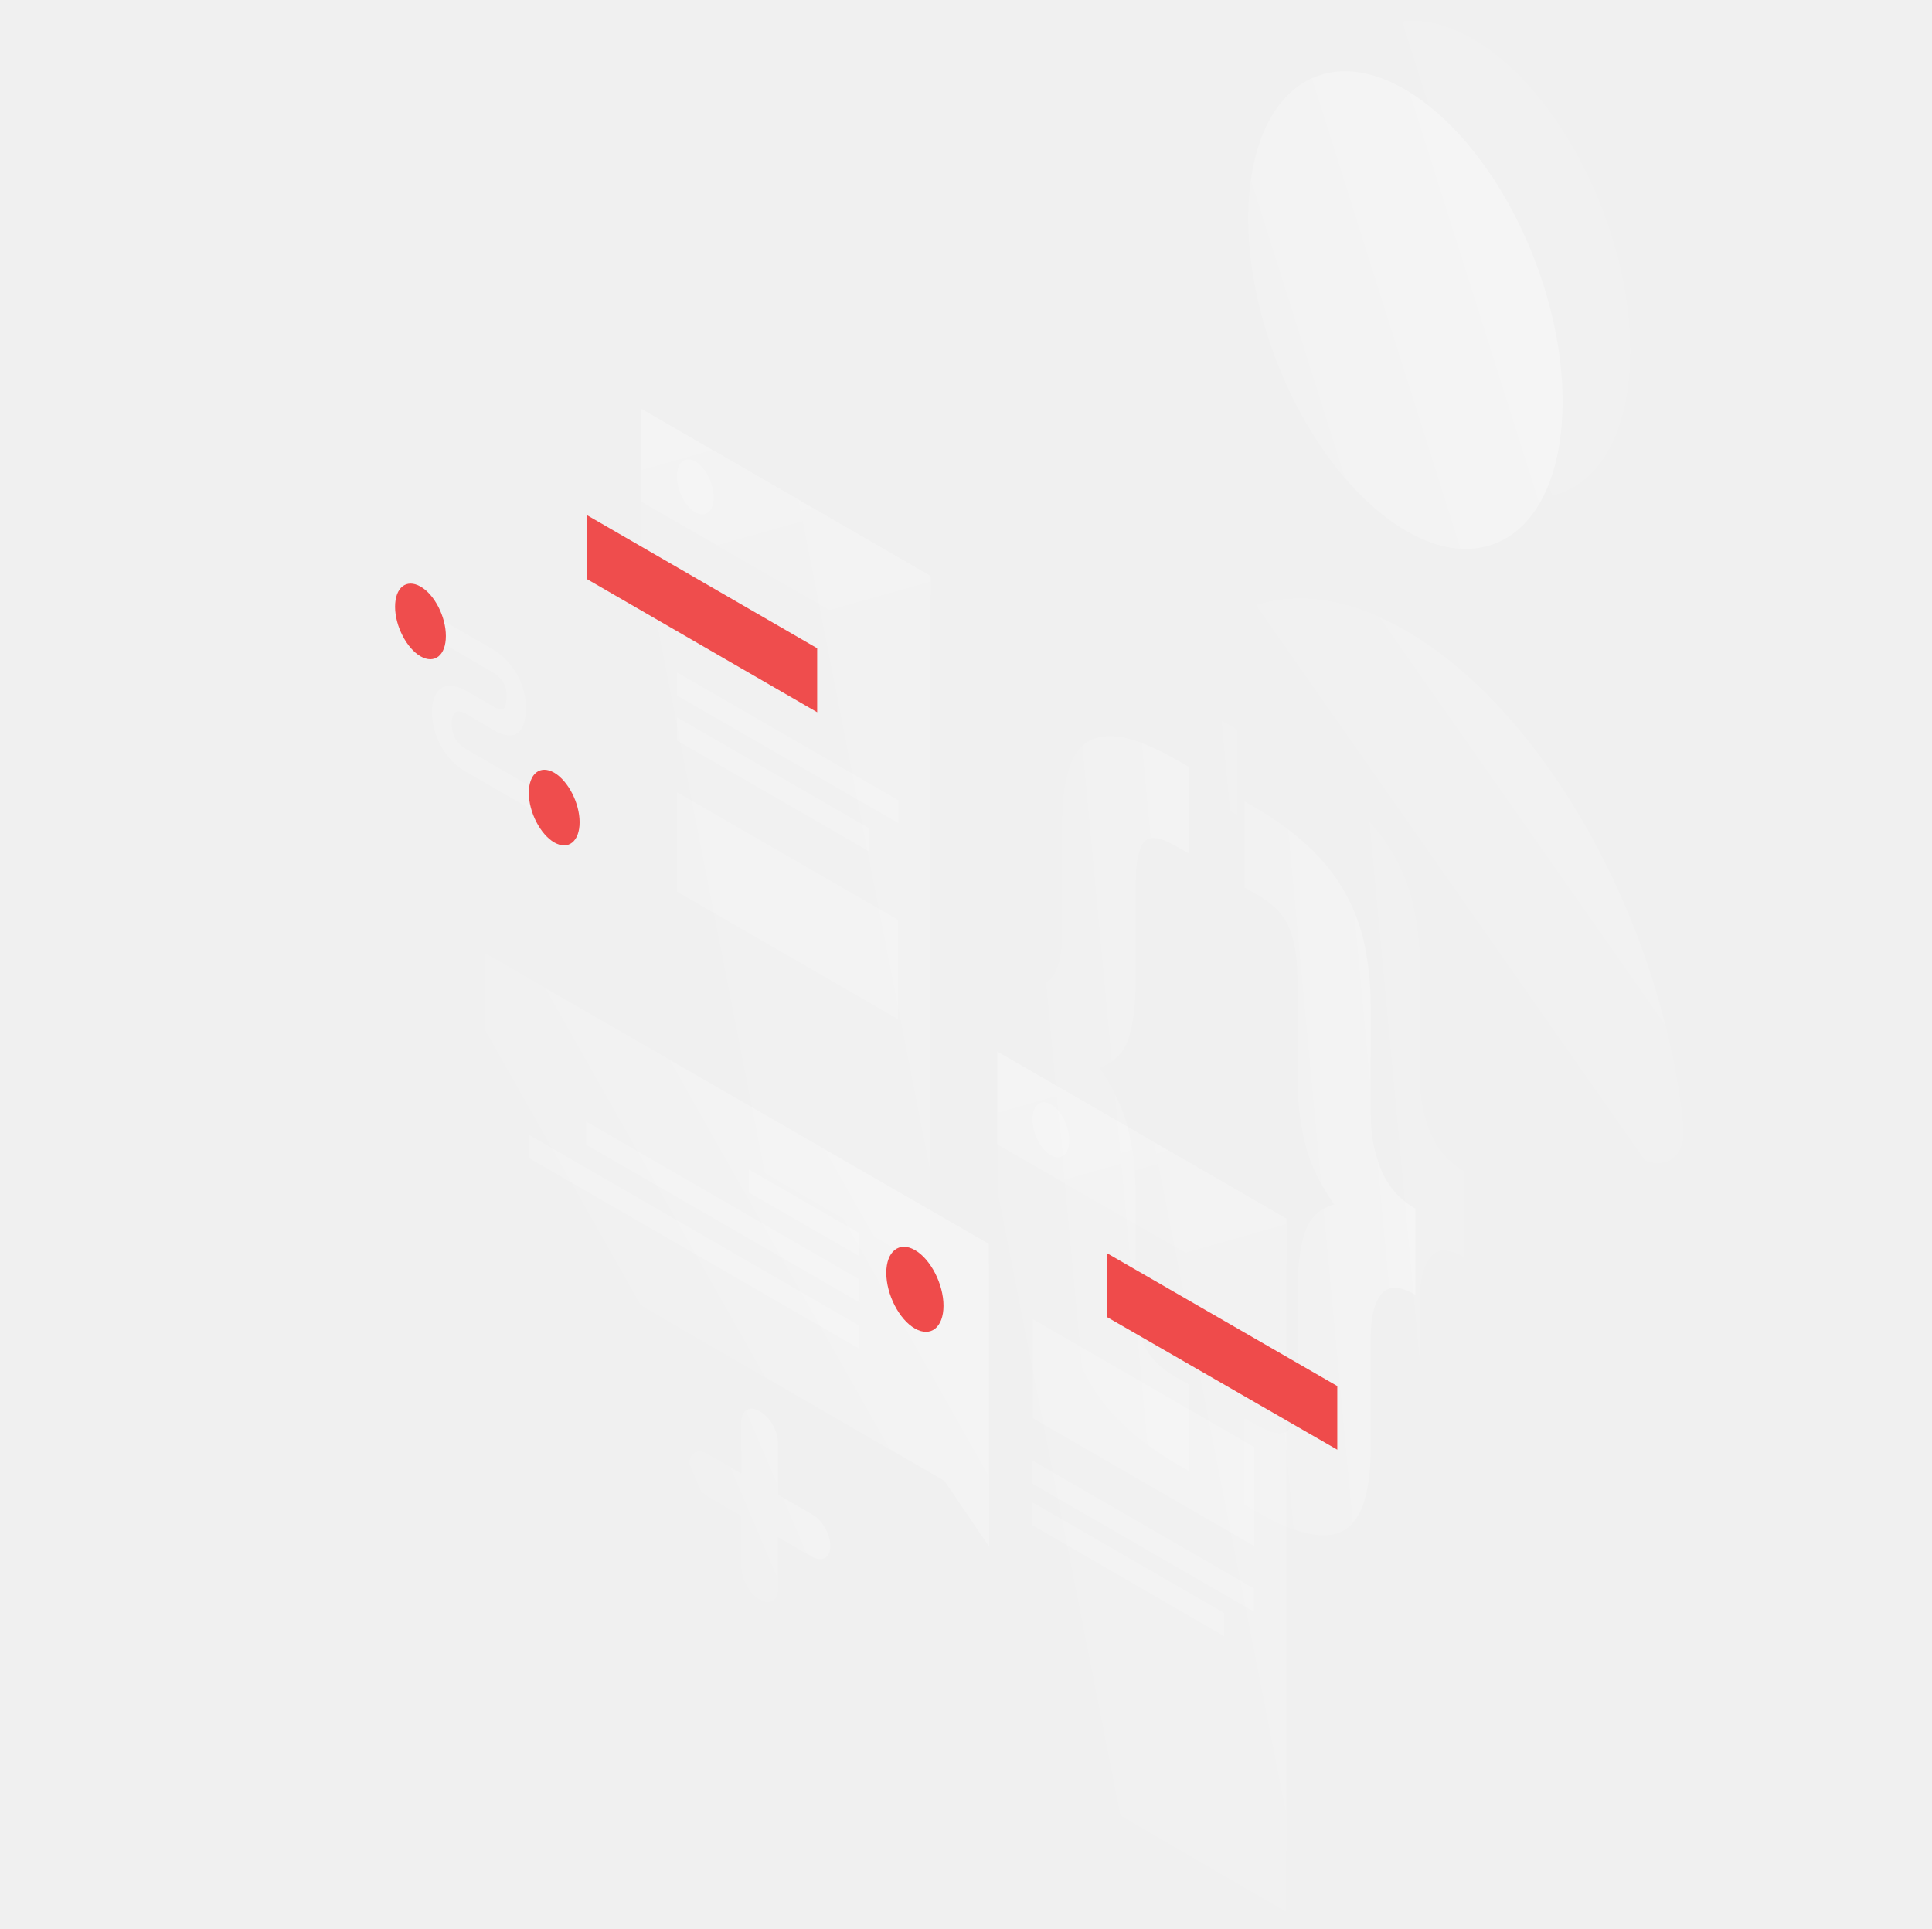
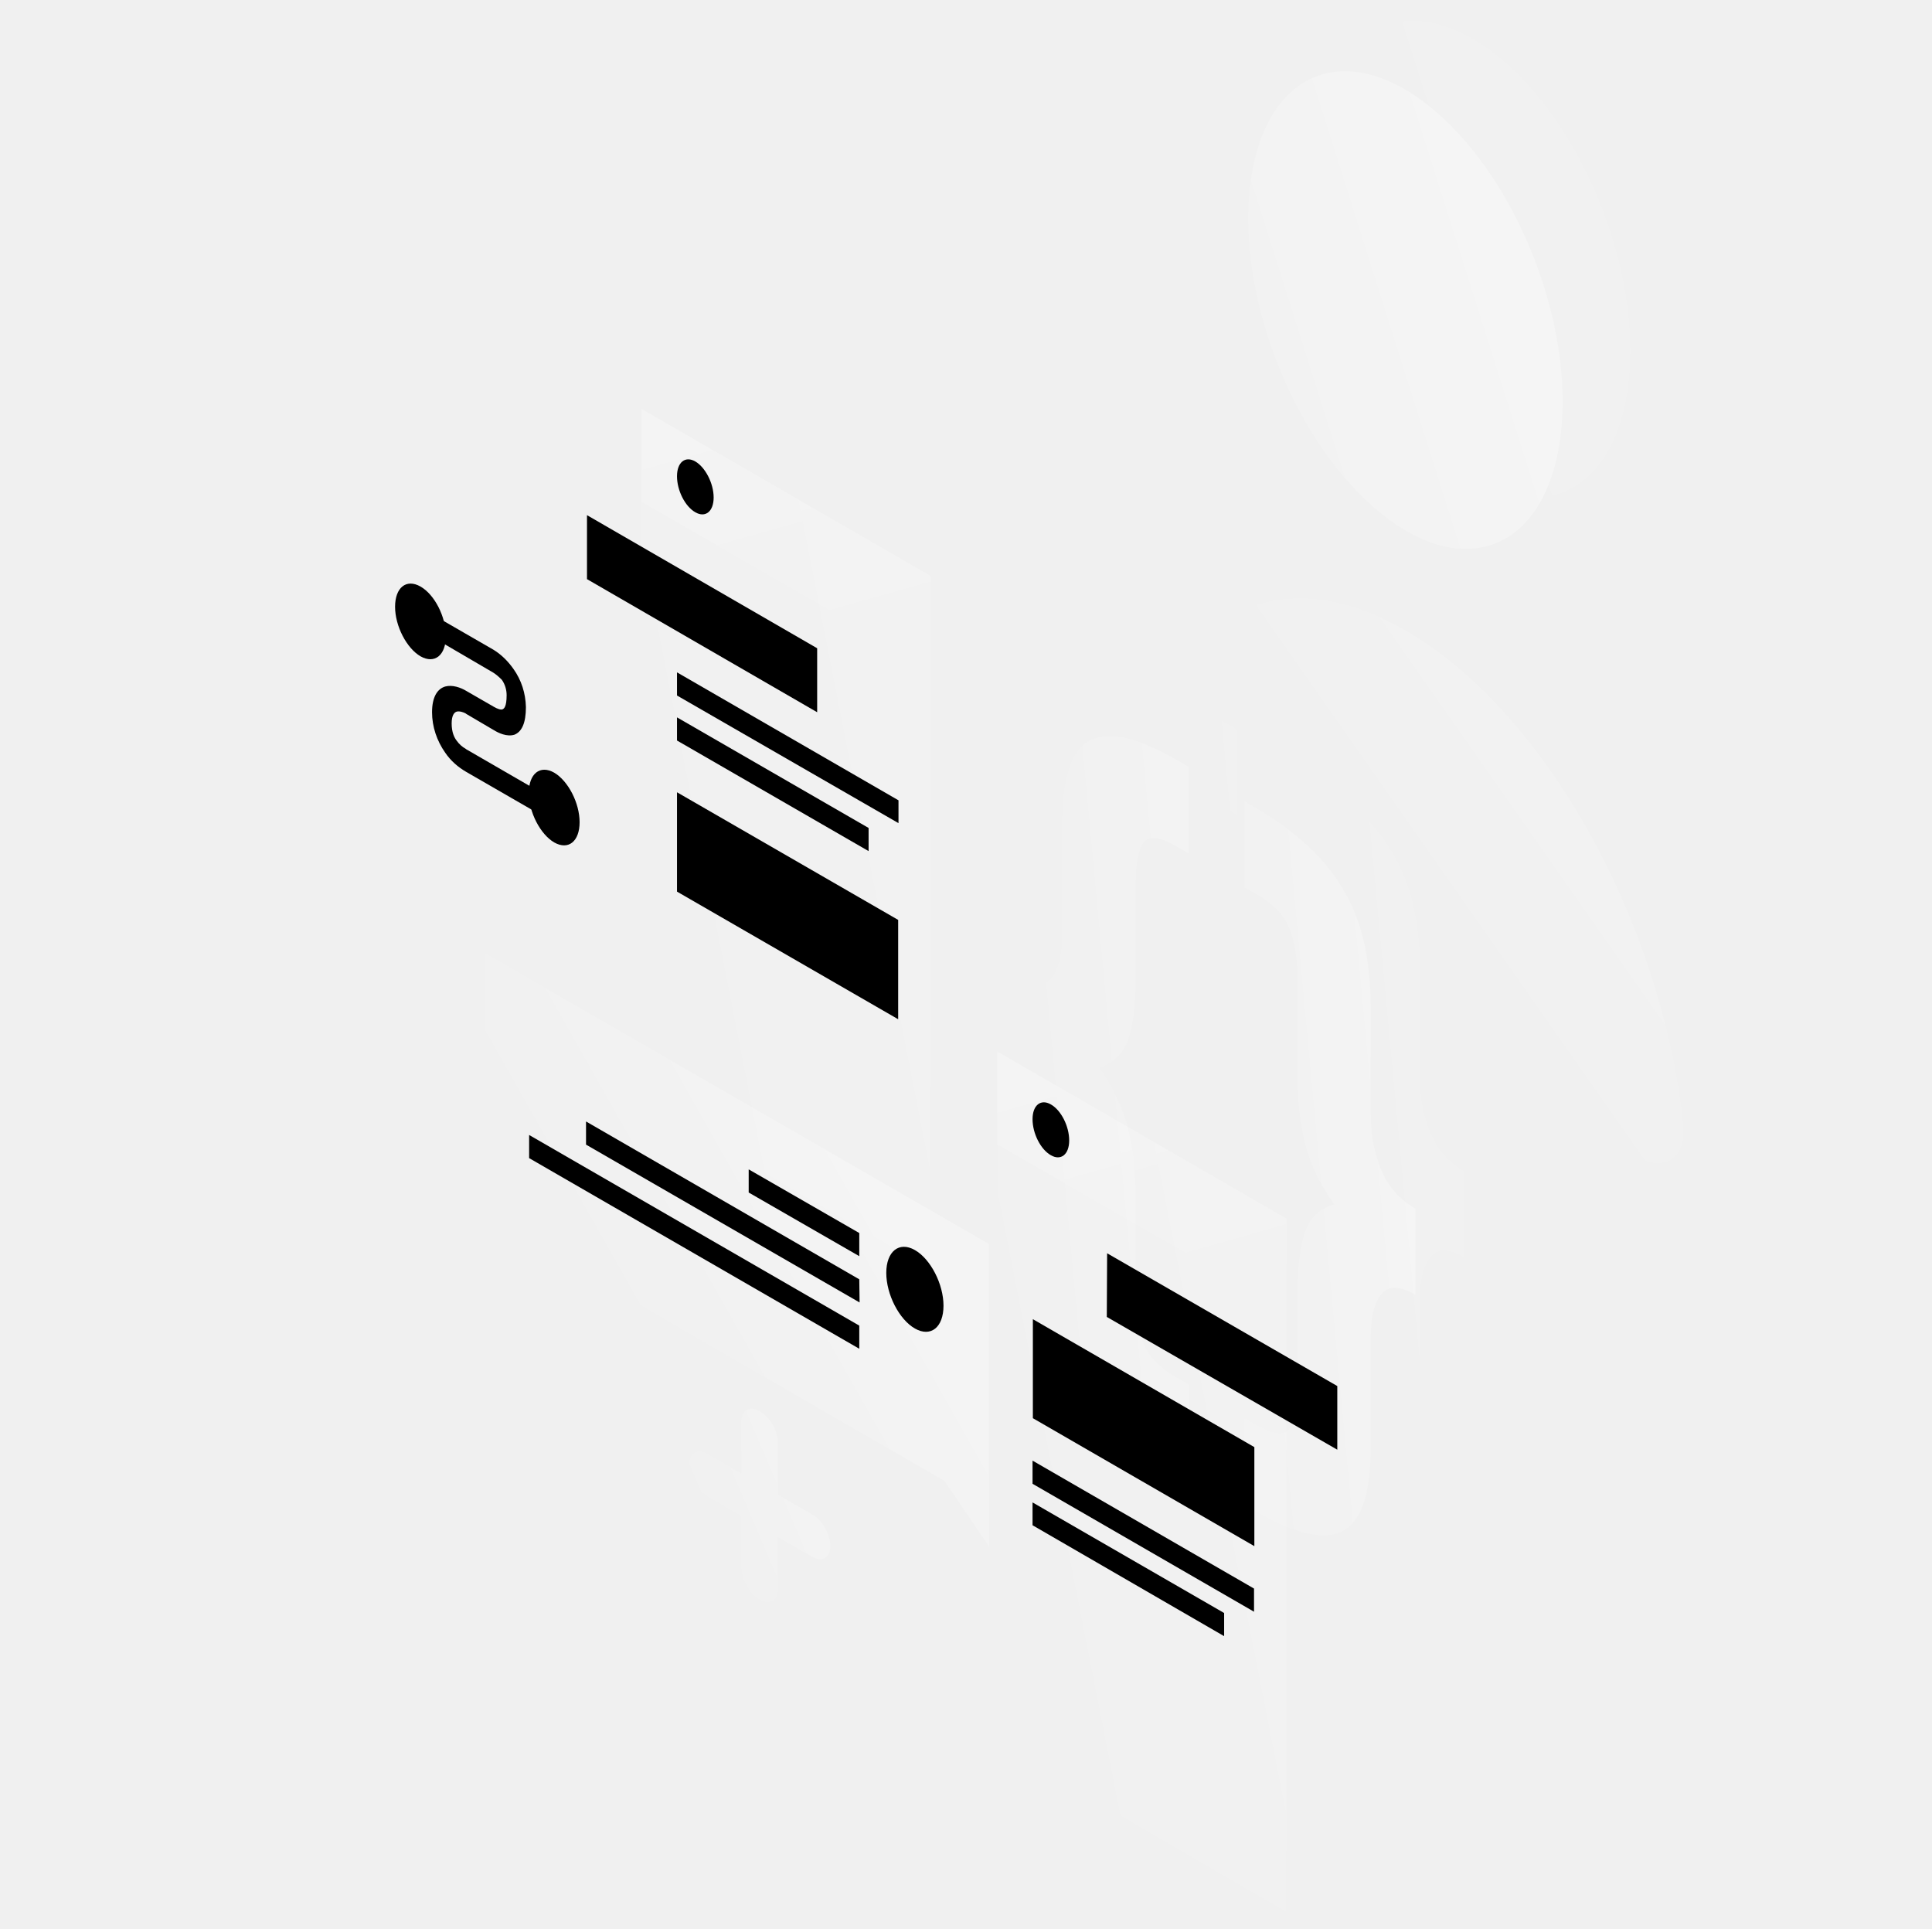
<svg xmlns="http://www.w3.org/2000/svg" version="1.1" id="Layer_1" x="0px" y="0px" viewBox="0 0 601 600" style="enable-background:new 0 0 601 600;" xml:space="preserve">
  <style type="text/css">
	.st0{opacity:7.000000e-02;fill:url(#Path_00000054968570319935969220000005537817484470939824_);enable-background:new    ;}
	.st1{opacity:7.000000e-02;fill:url(#Path-2_00000127726145979999149100000013372510824296172424_);enable-background:new    ;}
	.st2{opacity:0.4;fill:url(#Path-3_00000021110516876857180040000013434075213538924942_);enable-background:new    ;}
	.st3{opacity:0.4;fill:url(#Path-4_00000074404091346533936280000002174292141030763154_);enable-background:new    ;}
	.st4{opacity:0.15;fill:url(#Path-5_00000106827719026518669580000001574883795373150626_);enable-background:new    ;}
	.st5{fill:#EF4D4D;}
	.st6{opacity:0.15;fill:#FFFFFF;enable-background:new    ;}
	.st7{opacity:0.2;fill:url(#Path-10_00000037673750515552542040000005846637583878634927_);enable-background:new    ;}
	.st8{opacity:0.2;fill:#FFFFFF;enable-background:new    ;}
	.st9{opacity:0.15;fill:url(#Path-12_00000143591198004896114720000000560680377331388818_);enable-background:new    ;}
	.st10{fill:#EF4B4B;}
	.st11{opacity:0.2;fill:url(#Path-17_00000042711884405258871160000015890742472454443397_);enable-background:new    ;}
	.st12{opacity:0.3;fill:url(#Path-19_00000111887881649525082260000013910204409533001877_);enable-background:new    ;}
	.st13{opacity:0.2;fill:url(#Path-27_00000049910283975028880360000006328359683288572321_);enable-background:new    ;}
	.st14{opacity:0.5;fill:url(#Path-28_00000096747760427445297000000006295976830444955042_);enable-background:new    ;}
	.st15{opacity:0.5;fill:url(#Path-29_00000158002031961611006150000017717141422028881817_);enable-background:new    ;}
	.st16{opacity:7.000000e-02;fill:url(#Path-30_00000081619028848564525760000005684031729322242495_);enable-background:new    ;}
	.st17{opacity:7.000000e-02;fill:url(#Path-31_00000015326930098910317180000015302587669662105770_);enable-background:new    ;}
</style>
  <g id="Illustration" transform="translate(-0.8 197.047)">
    <linearGradient id="Path_00000015342366923077606510000005784379032939330209_" gradientUnits="userSpaceOnUse" x1="-657.514" y1="644.364" x2="-658.451" y2="643.985" gradientTransform="matrix(101.057 0 0 -433.4595 66927.008 279354.125)">
      <stop offset="0" style="stop-color:#FFFFFF" />
      <stop offset="1" style="stop-color:#FFFFFF;stop-opacity:0" />
    </linearGradient>
    <path id="Path" style="opacity:7.000000e-02;fill:url(#Path_00000015342366923077606510000005784379032939330209_);enable-background:new    ;" d="   M456.5,194.2c-4.9-2.8-8.4-2.9-10.6-0.2c-2.2,2.7-3.3,7.1-3.3,13.5v34.1c0,6.5-0.6,11.9-1.8,16.1c-1.2,4.4-3.2,7.6-6,9.4   c-2.7,1.9-6.4,2.4-11.1,1.5c-4.6-0.8-10.3-3.2-17.1-7.2l-3.3-1.9v-26.9l4.1,2.3c4.9,2.8,8.1,3.2,9.8,1.1c1.7-2,2.6-6.2,2.6-12.5   v-30.1c0-7.8,0.8-14,2.3-18.6c1.5-4.6,4.6-7.5,9.1-8.8c-4.6-6.6-7.6-13-9.1-19.3c-1.5-6.3-2.3-13.4-2.3-21.2V95.6   c0-6.3-0.9-11.5-2.6-15.5c-1.6-4-4.9-7.3-9.8-10.2l-4.1-2.3V40.7l3.3,1.9c6.8,4,12.5,8.2,17.1,12.6c4.4,4.2,8.2,9,11.1,14.3   c2.8,5.1,4.9,10.6,6,16.4c1.2,6,1.8,12.1,1.8,18.2v34.1c0,6.3,1.1,12.1,3.3,17.2c2.1,5.1,5.8,9.3,10.6,12L456.5,194.2z" />
    <linearGradient id="Path-2_00000011752244010172578760000002990428023055286457_" gradientUnits="userSpaceOnUse" x1="-656.636" y1="644.337" x2="-657.574" y2="643.958" gradientTransform="matrix(101.057 0 0 -433.4821 66792.781 279330.094)">
      <stop offset="0" style="stop-color:#FFFFFF" />
      <stop offset="1" style="stop-color:#FFFFFF;stop-opacity:0" />
    </linearGradient>
    <path id="Path-2" style="opacity:7.000000e-02;fill:url(#Path-2_00000011752244010172578760000002990428023055286457_);enable-background:new    ;" d="   M332.6,95.2c4.9,2.8,8.4,2.9,10.6,0.2c2.2-2.7,3.3-7.1,3.3-13.5V47.8c0-6.5,0.6-11.9,1.8-16.1c1.2-4.4,3.1-7.6,5.9-9.5   c2.8-1.8,6.5-2.3,11.1-1.5c4.7,0.9,10.4,3.3,17.3,7.3l3.3,1.9v26.9l-4.1-2.3c-4.9-2.8-8.2-3.2-9.9-1.2c-1.6,2.1-2.5,6.3-2.5,12.6   v30.1c0,7.8-0.8,14-2.3,18.6c-1.5,4.5-4.6,7.5-9.1,8.8c4.6,6.6,7.6,13,9.1,19.3c1.5,6.3,2.3,13.4,2.3,21.2v30.1   c0,6.3,0.8,11.5,2.5,15.4c1.7,4,5.1,7.5,9.9,10.3l4.1,2.3v26.9l-3.3-1.9c-6.2-3.5-12.1-7.8-17.3-12.7c-4.4-4.2-8.1-9-11.1-14.3   c-2.8-5.1-4.7-10.6-5.9-16.3c-1.2-6-1.8-12.1-1.8-18.2v-34.1c0-6.3-1.1-12.1-3.3-17.2c-2.1-5.1-5.8-9.3-10.6-12L332.6,95.2z" />
    <linearGradient id="Path-3_00000040561511695175269440000010028783544927179183_" gradientUnits="userSpaceOnUse" x1="-657.377" y1="644.388" x2="-658.315" y2="644.009" gradientTransform="matrix(101.057 0 0 -433.4595 66897.844 279376)">
      <stop offset="0" style="stop-color:#FFFFFF" />
      <stop offset="1" style="stop-color:#FFFFFF;stop-opacity:0" />
    </linearGradient>
    <path id="Path-3" style="opacity:0.4;fill:url(#Path-3_00000040561511695175269440000010028783544927179183_);enable-background:new    ;" d="   M441.1,205.7c-4.9-2.8-8.4-2.9-10.6-0.2c-2.2,2.7-3.3,7.1-3.3,13.5v34.1c0,6.5-0.6,11.9-1.8,16.1c-1.2,4.4-3.2,7.6-6,9.4   c-2.7,1.9-6.4,2.4-11.1,1.5c-4.6-0.8-10.3-3.2-17.1-7.2l-3.3-1.9v-26.9l4.1,2.3c4.9,2.8,8.1,3.2,9.8,1.1c1.7-2,2.6-6.2,2.6-12.5   V205c0-7.8,0.8-14,2.3-18.6c1.5-4.6,4.6-7.5,9.1-8.8c-4.6-6.6-7.6-13-9.1-19.3c-1.5-6.3-2.3-13.4-2.3-21.2v-30.1   c0-6.3-0.9-11.5-2.6-15.5c-1.6-4-4.9-7.3-9.8-10.2l-4.1-2.3V52.2l3.3,1.9c6.8,4,12.5,8.2,17.1,12.6c4.4,4.2,8.2,9,11.1,14.3   c2.8,5.1,4.9,10.6,6,16.4c1.2,6,1.8,12.1,1.8,18.2v34.1c0,6.3,1.1,12.1,3.3,17.2c2.1,5.1,5.8,9.3,10.6,12L441.1,205.7z" />
    <linearGradient id="Path-4_00000179631797332221008720000015622504746028376737_" gradientUnits="userSpaceOnUse" x1="-656.499" y1="644.361" x2="-657.437" y2="643.982" gradientTransform="matrix(101.057 0 0 -433.4821 66763.617 279351.969)">
      <stop offset="0" style="stop-color:#FFFFFF" />
      <stop offset="1" style="stop-color:#FFFFFF;stop-opacity:0" />
    </linearGradient>
    <path id="Path-4" style="opacity:0.4;fill:url(#Path-4_00000179631797332221008720000015622504746028376737_);enable-background:new    ;" d="   M317.3,106.8c4.9,2.8,8.4,2.9,10.6,0.2c2.2-2.7,3.3-7.1,3.3-13.5V59.4c0-6.5,0.6-11.9,1.8-16.1c1.2-4.4,3.1-7.6,5.9-9.5   c2.8-1.8,6.5-2.3,11.1-1.5c4.7,0.9,10.4,3.3,17.3,7.3l3.3,1.9v26.9l-4.1-2.3c-4.9-2.8-8.2-3.2-9.9-1.2c-1.6,2.1-2.5,6.3-2.5,12.6   v30.1c0,7.8-0.8,14-2.3,18.6c-1.5,4.5-4.6,7.5-9.1,8.8c4.6,6.6,7.6,13,9.1,19.3c1.5,6.3,2.3,13.4,2.3,21.2v30.1   c0,6.3,0.8,11.5,2.5,15.4c1.7,4,5.1,7.5,9.9,10.3l4.1,2.3v26.9l-3.3-1.9c-6.2-3.5-12.1-7.8-17.3-12.7c-4.4-4.2-8.1-9-11.1-14.3   c-2.8-5.1-4.7-10.6-5.9-16.3c-1.2-6-1.8-12.1-1.8-18.2v-34.1c0-6.3-1.1-12.1-3.3-17.2c-2.1-5.1-5.8-9.3-10.6-12L317.3,106.8z" />
    <linearGradient id="Path-5_00000039839570275726230770000015431103882342791575_" gradientUnits="userSpaceOnUse" x1="-656.644" y1="644.019" x2="-657.147" y2="643.726" gradientTransform="matrix(171 0 0 -508 112578.102 327144.812)">
      <stop offset="0" style="stop-color:#FFFFFF" />
      <stop offset="1" style="stop-color:#FFFFFF;stop-opacity:0" />
    </linearGradient>
    <path id="Path-5" style="opacity:0.15;fill:url(#Path-5_00000039839570275726230770000015431103882342791575_);enable-background:new    ;" d="   M200.3-69.9l90,52l-0.1,215.6l-90-52L200.3-69.9z" />
-     <path id="Path-6" class="st5" d="M183.4-36.8L255,4.6v19.9l-71.6-41.4V-36.8z" />
-     <path id="Path-7" class="st6" d="M211.4,49.4l68.8,39.7V120l-68.8-39.7V49.4z" />
-     <path id="Path-8" class="st6" d="M211.4,12.1l68.9,39.8V59l-68.9-39.7V12.1z" />
-     <path id="Path-9" class="st6" d="M211.4,26.1L271,60.5v7.2l-59.6-34.4V26.1z" />
+     <path id="Path-6" className="st5" d="M183.4-36.8L255,4.6v19.9l-71.6-41.4V-36.8z" />
+     <path id="Path-7" className="st6" d="M211.4,49.4l68.8,39.7V120l-68.8-39.7V49.4z" />
+     <path id="Path-8" className="st6" d="M211.4,12.1l68.9,39.8V59l-68.9-39.7V12.1z" />
+     <path id="Path-9" className="st6" d="M211.4,26.1L271,60.5v7.2l-59.6-34.4V26.1z" />
    <linearGradient id="Path-10_00000002361843367922213320000017309074617232863118_" gradientUnits="userSpaceOnUse" x1="-656.999" y1="644.514" x2="-656.839" y2="644.008" gradientTransform="matrix(170.9 0 0 -153.6 112512.375 98927.883)">
      <stop offset="0" style="stop-color:#FFFFFF" />
      <stop offset="1" style="stop-color:#FFFFFF;stop-opacity:0" />
    </linearGradient>
    <path id="Path-10" style="opacity:0.2;fill:url(#Path-10_00000002361843367922213320000017309074617232863118_);enable-background:new    ;" d="   M200.3-69.9l90,52V11l-90-52V-69.9z" />
-     <path id="Path-11" class="st8" d="M222.8-42.3c0,4.4-2.6,6.4-5.7,4.6c-3.2-1.8-5.7-6.8-5.7-11.2s2.6-6.4,5.7-4.6   C220.2-51.7,222.8-46.7,222.8-42.3z" />
+     <path id="Path-11" className="st8" d="M222.8-42.3c0,4.4-2.6,6.4-5.7,4.6c-3.2-1.8-5.7-6.8-5.7-11.2s2.6-6.4,5.7-4.6   C220.2-51.7,222.8-46.7,222.8-42.3z" />
    <linearGradient id="Path-12_00000054228573829076166640000006963660394599337907_" gradientUnits="userSpaceOnUse" x1="-657.225" y1="644.373" x2="-657.728" y2="644.079" gradientTransform="matrix(171 0 0 -508 112788.102 327524.312)">
      <stop offset="0" style="stop-color:#FFFFFF" />
      <stop offset="1" style="stop-color:#FFFFFF;stop-opacity:0" />
    </linearGradient>
    <path id="Path-12" style="opacity:0.15;fill:url(#Path-12_00000054228573829076166640000006963660394599337907_);enable-background:new    ;" d="   M311,130l90,52l-0.1,215.6l-90-52L311,130z" />
-     <path id="Path-13" class="st10" d="M345.2,192.8l71.6,41.3v19.8l-71.7-41.3L345.2,192.8z" />
-     <path id="Path-14" class="st6" d="M322.1,213.3l68.9,39.8v30.8l-68.9-39.8V213.3z" />
-     <path id="Path-15" class="st6" d="M322,257.3l68.9,39.8v7.2L322,264.5V257.3z" />
-     <path id="Path-16" class="st6" d="M322,270.3l59.6,34.4v7.2L322,277.4V270.3z" />
+     <path id="Path-13" className="st10" d="M345.2,192.8l71.6,41.3v19.8l-71.7-41.3L345.2,192.8z" />
+     <path id="Path-14" className="st6" d="M322.1,213.3l68.9,39.8v30.8l-68.9-39.8V213.3z" />
+     <path id="Path-15" className="st6" d="M322,257.3l68.9,39.8v7.2L322,264.5V257.3z" />
+     <path id="Path-16" className="st6" d="M322,270.3l59.6,34.4v7.2L322,277.4V270.3z" />
    <linearGradient id="Path-17_00000026883884309966967140000012026369445721076098_" gradientUnits="userSpaceOnUse" x1="-657.581" y1="645.683" x2="-657.42" y2="645.177" gradientTransform="matrix(170.9 0 0 -153.6 112722.375 99307.383)">
      <stop offset="0" style="stop-color:#FFFFFF" />
      <stop offset="1" style="stop-color:#FFFFFF;stop-opacity:0" />
    </linearGradient>
    <path id="Path-17" style="opacity:0.2;fill:url(#Path-17_00000026883884309966967140000012026369445721076098_);enable-background:new    ;" d="   M311,130l90,52v28.9l-90-52V130z" />
-     <path id="Path-18" class="st8" d="M333.4,157.7c0,4.4-2.6,6.4-5.7,4.6c-3.2-1.8-5.7-6.8-5.7-11.2c0-4.4,2.6-6.4,5.7-4.6   C330.9,148.3,333.4,153.3,333.4,157.7z" />
+     <path id="Path-18" className="st8" d="M333.4,157.7c0,4.4-2.6,6.4-5.7,4.6c-3.2-1.8-5.7-6.8-5.7-11.2c0-4.4,2.6-6.4,5.7-4.6   C330.9,148.3,333.4,153.3,333.4,157.7z" />
    <linearGradient id="Path-19_00000067958829924017239520000014062900892900234129_" gradientUnits="userSpaceOnUse" x1="-656.973" y1="644.307" x2="-657.245" y2="644.126" gradientTransform="matrix(297.7 0 0 -350.6 195855.031 226051.125)">
      <stop offset="0" style="stop-color:#FFFFFF" />
      <stop offset="1" style="stop-color:#FFFFFF;stop-opacity:0" />
    </linearGradient>
    <path id="Path-19" style="opacity:0.3;fill:url(#Path-19_00000067958829924017239520000014062900892900234129_);enable-background:new    ;" d="   M308.4,189.9L151.6,99.4l0.1,81.7l142.9,82.5l13.9,20.5L308.4,189.9z" />
-     <path id="Path-20" class="st6" d="M268.1,186.5l-34.4-19.8v7.2l34.4,19.8V186.5z" />
-     <path id="Path-21" class="st6" d="M268.1,200.9l-85-49.1v7.2l85.1,49.1L268.1,200.9z" />
-     <path id="Path-22" class="st6" d="M268.1,215.3L165.4,156v7.2l102.7,59.3V215.3z" />
-     <path id="Path-23" class="st10" d="M276.5,198.9c0,6.7,4,14.5,8.9,17.3s8.9-0.3,8.9-7.1c0-6.7-4-14.5-8.9-17.3   C280.5,189,276.5,192.2,276.5,198.9z" />
-     <path id="Path-24" class="st6" d="M154.1,12.1L133.4,0v-7l20.8,12c2.5,1.5,4.6,3.6,6.3,6c2.5,3.5,3.8,7.6,3.9,11.9   c0,5-1.3,7.7-3.6,8.6c-2.3,0.7-4.9-0.5-6.5-1.5l-8.5-5l-0.1-0.1c-0.7-0.4-1.9-0.8-2.8-0.6c-0.7,0.2-1.6,1-1.6,3.7s0.8,4.4,1.6,5.4   c0.7,1,1.7,1.9,2.8,2.5l0.1,0.1l26.1,15.1v7l-26-15c-2.6-1.5-4.9-3.5-6.6-6c-2.6-3.7-4.1-8.1-4.1-12.6c0-4.8,1.7-7.3,4.1-8   c2.2-0.6,4.8,0.3,6.6,1.4l8.5,4.9c1.2,0.7,2.2,1,2.7,0.8c0.5-0.2,1.3-0.8,1.3-4.4c0-1.7-0.5-3.4-1.5-4.8   C156,13.5,155.1,12.7,154.1,12.1z" />
-     <path id="Path-25" class="st5" d="M139.5,0.8c0,6-3.5,8.8-7.9,6.3c-4.3-2.5-7.9-9.4-7.9-15.4s3.5-8.8,7.9-6.3   C136-12.1,139.5-5.2,139.5,0.8z" />
-     <path id="Path-26" class="st5" d="M181.1,58.7c0,6-3.5,8.8-7.9,6.3c-4.3-2.5-7.9-9.4-7.9-15.4s3.5-8.8,7.9-6.3   C177.6,45.9,181.1,52.8,181.1,58.7z" />
+     <path id="Path-20" className="st6" d="M268.1,186.5l-34.4-19.8v7.2l34.4,19.8V186.5z" />
+     <path id="Path-21" className="st6" d="M268.1,200.9l-85-49.1v7.2l85.1,49.1L268.1,200.9z" />
+     <path id="Path-22" className="st6" d="M268.1,215.3L165.4,156v7.2l102.7,59.3V215.3z" />
+     <path id="Path-23" className="st10" d="M276.5,198.9c0,6.7,4,14.5,8.9,17.3s8.9-0.3,8.9-7.1c0-6.7-4-14.5-8.9-17.3   C280.5,189,276.5,192.2,276.5,198.9z" />
+     <path id="Path-24" className="st6" d="M154.1,12.1L133.4,0v-7l20.8,12c2.5,1.5,4.6,3.6,6.3,6c2.5,3.5,3.8,7.6,3.9,11.9   c0,5-1.3,7.7-3.6,8.6c-2.3,0.7-4.9-0.5-6.5-1.5l-8.5-5l-0.1-0.1c-0.7-0.4-1.9-0.8-2.8-0.6c-0.7,0.2-1.6,1-1.6,3.7s0.8,4.4,1.6,5.4   c0.7,1,1.7,1.9,2.8,2.5l0.1,0.1l26.1,15.1v7l-26-15c-2.6-1.5-4.9-3.5-6.6-6c-2.6-3.7-4.1-8.1-4.1-12.6c0-4.8,1.7-7.3,4.1-8   c2.2-0.6,4.8,0.3,6.6,1.4l8.5,4.9c1.2,0.7,2.2,1,2.7,0.8c0.5-0.2,1.3-0.8,1.3-4.4c0-1.7-0.5-3.4-1.5-4.8   C156,13.5,155.1,12.7,154.1,12.1z" />
+     <path id="Path-25" className="st5" d="M139.5,0.8c0,6-3.5,8.8-7.9,6.3c-4.3-2.5-7.9-9.4-7.9-15.4s3.5-8.8,7.9-6.3   C136-12.1,139.5-5.2,139.5,0.8z" />
+     <path id="Path-26" className="st5" d="M181.1,58.7c0,6-3.5,8.8-7.9,6.3c-4.3-2.5-7.9-9.4-7.9-15.4s3.5-8.8,7.9-6.3   C177.6,45.9,181.1,52.8,181.1,58.7z" />
    <linearGradient id="Path-27_00000111179318409763182620000002020954684626019990_" gradientUnits="userSpaceOnUse" x1="-655.879" y1="646.972" x2="-656.209" y2="646.781" gradientTransform="matrix(83.6 0 0 -114.1518 55079.625 74115.492)">
      <stop offset="0" style="stop-color:#FFFFFF" />
      <stop offset="1" style="stop-color:#FFFFFF;stop-opacity:0" />
    </linearGradient>
    <path id="Path-27" style="opacity:0.2;fill:url(#Path-27_00000111179318409763182620000002020954684626019990_);enable-background:new    ;" d="   M237.1,241.9c3.2,1.8,5.7,6.2,5.7,9.9v16.1l10.6,6.1c3.2,1.8,5.7,6.2,5.7,9.9c0,3.6-2.6,5.1-5.7,3.3l-10.6-6.1v16.1   c0,3.6-2.6,5.1-5.7,3.3c-3.2-1.8-5.7-6.2-5.7-9.9v-16.1l-10.6-6.1c-3.2-1.8-5.7-6.2-5.7-9.9c0-3.6,2.6-5.1,5.7-3.3l10.6,6.1v-16.1   C231.5,241.6,234,240.1,237.1,241.9z" />
  </g>
  <linearGradient id="Path-28_00000126296322923942029660000001265277269107564194_" gradientUnits="userSpaceOnUse" x1="-657.374" y1="841.569" x2="-657.915" y2="841.182" gradientTransform="matrix(326.8078 0 0 -333.6975 215452.188 280984.25)">
    <stop offset="0" style="stop-color:#FFFFFF" />
    <stop offset="1" style="stop-color:#FFFFFF;stop-opacity:0" />
  </linearGradient>
  <path id="Path-28" style="opacity:0.5;fill:url(#Path-28_00000126296322923942029660000001265277269107564194_);enable-background:new    ;" d="  M437.6,196.3c-43.6-25.4-79.6-1.6-86,53.2c-1.1,9.5,6.1,22.1,14.9,27.2l142.2,83c8.7,5.1,16,1,14.9-9.8  C517.2,287.6,481.1,221.7,437.6,196.3z" />
  <linearGradient id="Path-29_00000019660656571866530660000013929412107029571250_" gradientUnits="userSpaceOnUse" x1="-657" y1="841.009" x2="-657.953" y2="840.552" gradientTransform="matrix(185.7 0 0 -282.0192 122532.07 237211.641)">
    <stop offset="0" style="stop-color:#FFFFFF" />
    <stop offset="1" style="stop-color:#FFFFFF;stop-opacity:0" />
  </linearGradient>
  <path id="Path-29" style="opacity:0.5;fill:url(#Path-29_00000019660656571866530660000013929412107029571250_);enable-background:new    ;" d="  M486.1,125c0,37.9-21.9,55.8-48.9,40c-27-15.8-48.9-59.2-48.9-97.1s21.9-55.8,48.9-40C464.3,43.7,486.1,87.2,486.1,125z" />
  <linearGradient id="Path-30_00000155829946601729770030000009293711664157512122_" gradientUnits="userSpaceOnUse" x1="-657.432" y1="841.526" x2="-657.973" y2="841.139" gradientTransform="matrix(326.8078 0 0 -333.6975 215492.188 280954.25)">
    <stop offset="0" style="stop-color:#FFFFFF" />
    <stop offset="1" style="stop-color:#FFFFFF;stop-opacity:0" />
  </linearGradient>
  <path id="Path-30" style="opacity:7.000000e-02;fill:url(#Path-30_00000155829946601729770030000009293711664157512122_);enable-background:new    ;" d="  M458.6,180.5c-43.6-25.4-79.6-1.6-86,53.2c-1.1,9.5,6.1,22.1,14.9,27.2l142.2,83c8.7,5.1,16,1,14.9-9.8  C538.2,271.8,502.2,205.9,458.6,180.5z" />
  <linearGradient id="Path-31_00000154389781907160007800000003412459253830757769_" gradientUnits="userSpaceOnUse" x1="-657.102" y1="840.959" x2="-658.055" y2="840.501" gradientTransform="matrix(185.7 0 0 -282.0192 122572.07 237181.641)">
    <stop offset="0" style="stop-color:#FFFFFF" />
    <stop offset="1" style="stop-color:#FFFFFF;stop-opacity:0" />
  </linearGradient>
  <path id="Path-31" style="opacity:7.000000e-02;fill:url(#Path-31_00000154389781907160007800000003412459253830757769_);enable-background:new    ;" d="  M507.2,109.2c0,37.9-21.9,55.8-48.9,40c-27-15.8-48.9-59.2-48.9-97.1s21.9-55.8,48.9-40C485.4,27.9,507.2,71.4,507.2,109.2z" />
</svg>
